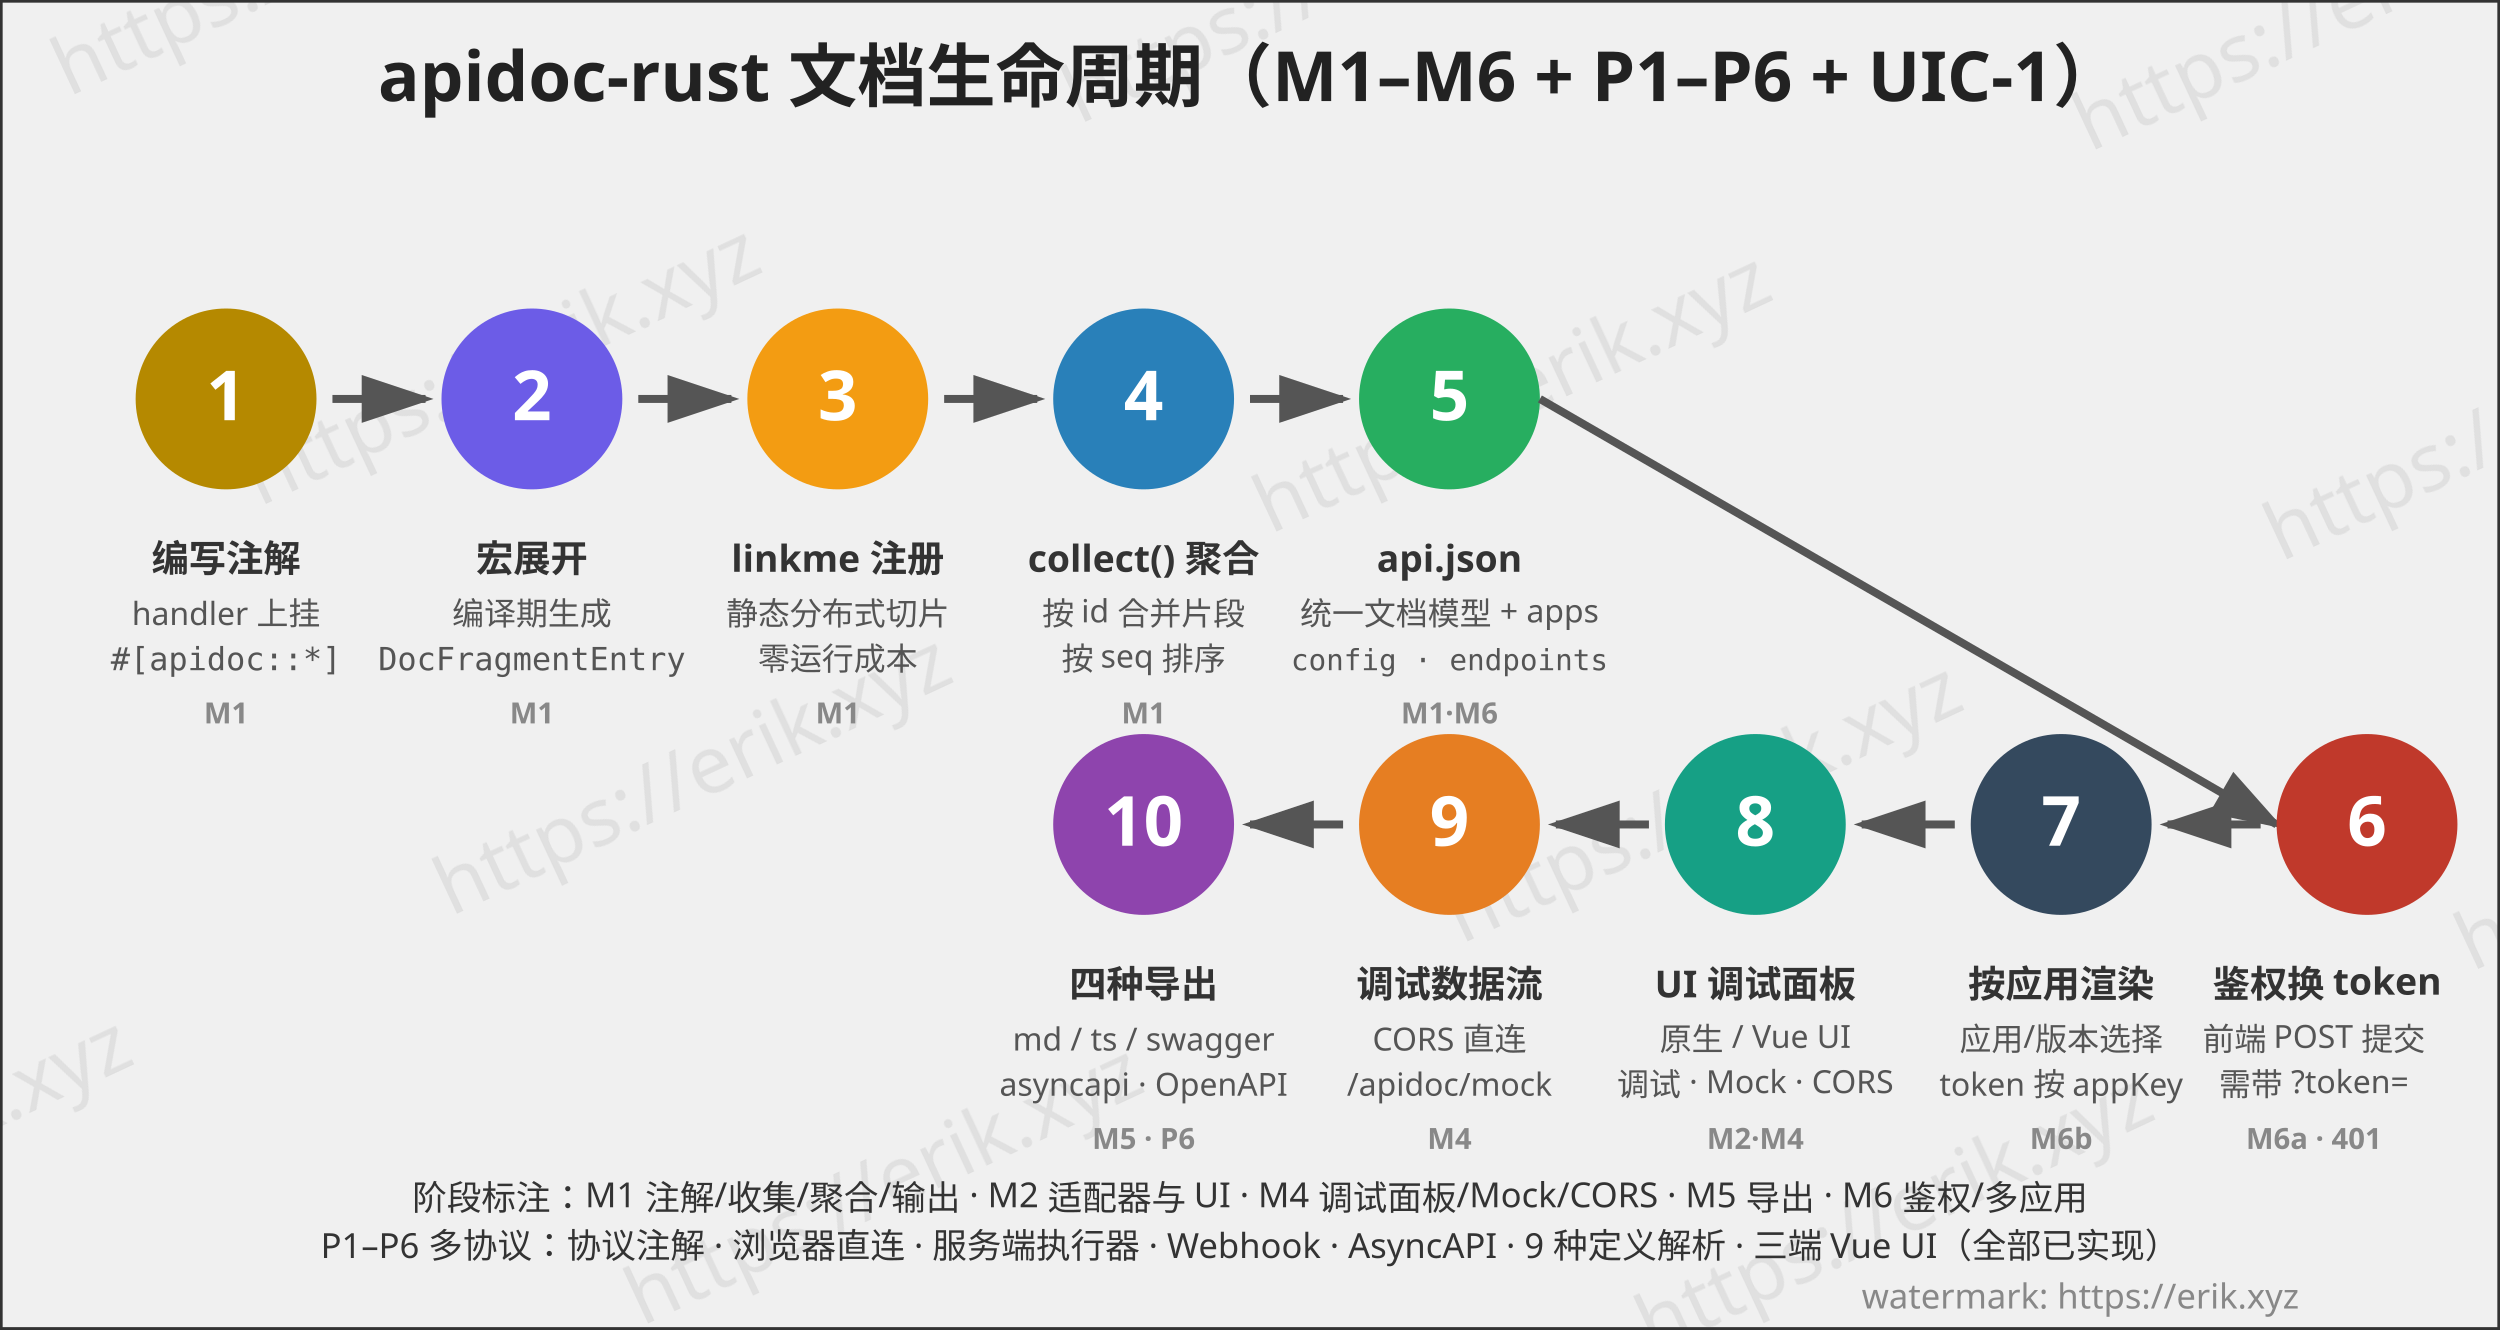
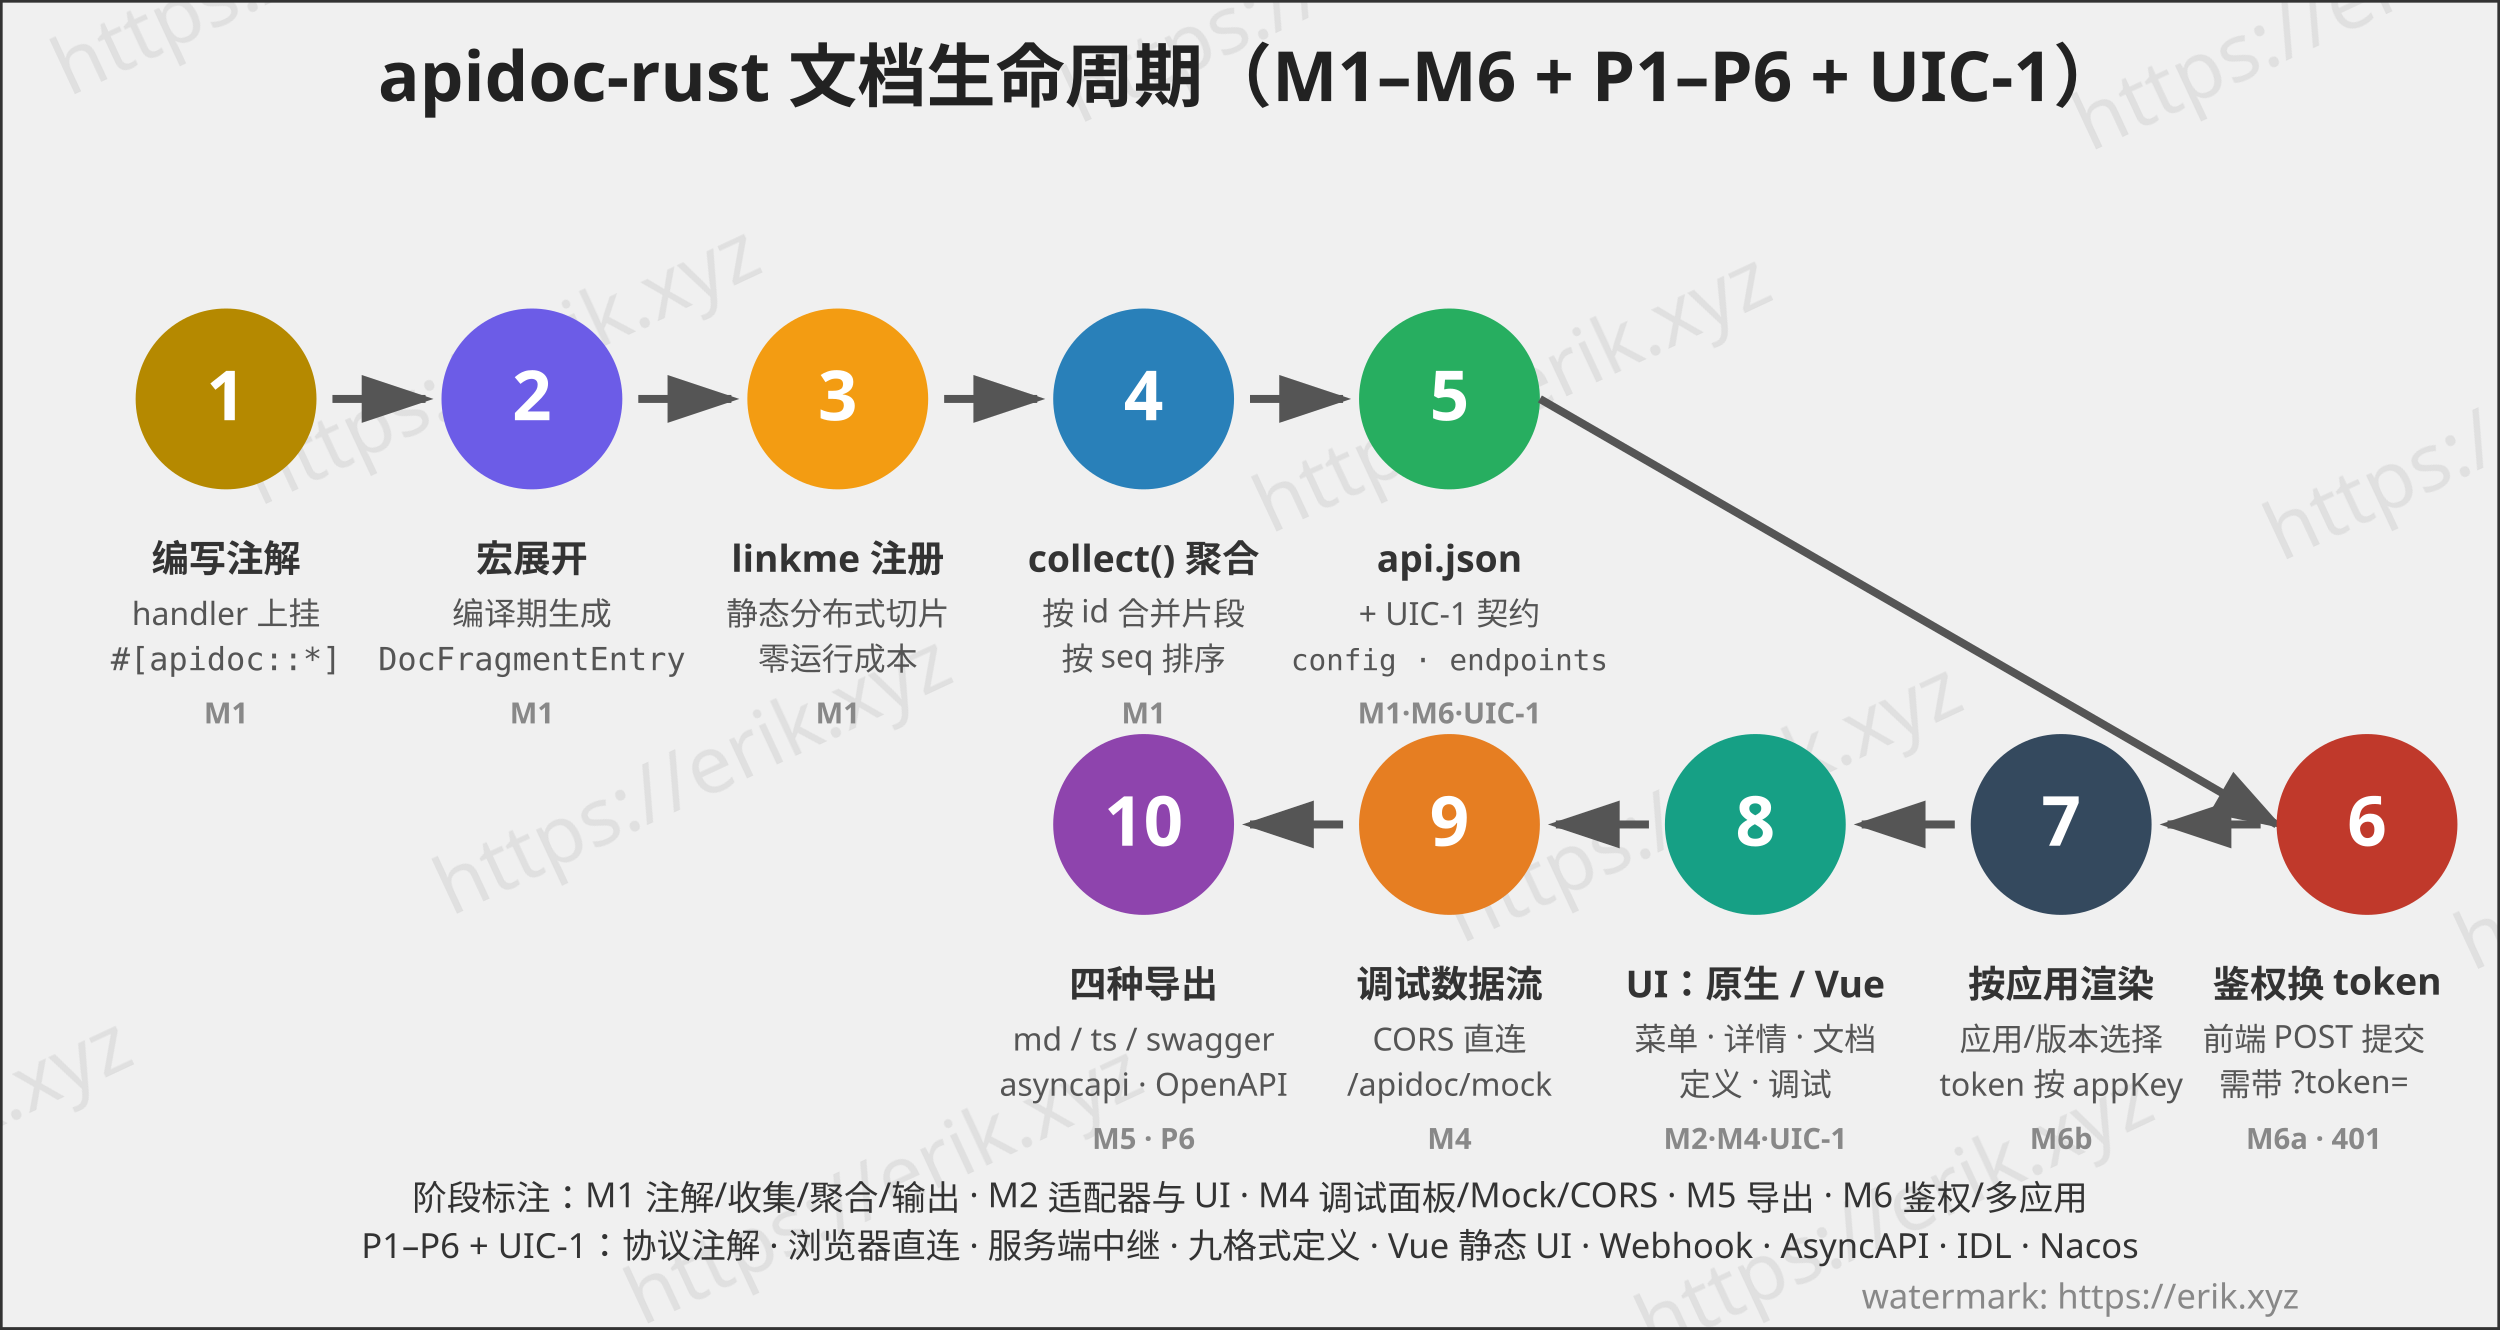
<svg xmlns="http://www.w3.org/2000/svg" viewBox="0 0 940 500" font-family="sans-serif">
  <defs>
    <pattern id="wm" width="340" height="170" patternUnits="userSpaceOnUse" patternTransform="rotate(-25)">
      <text x="8" y="44" font-size="30" fill="#888888" opacity="0.15">https://erik.xyz</text>
    </pattern>
    <marker id="arrow" markerWidth="10" markerHeight="10" refX="8" refY="3" orient="auto">
      <path d="M0,0 L0,6 L9,3 z" fill="#555" />
    </marker>
  </defs>
  <rect width="940" height="500" fill="url(#wm)" />
  <rect x="0" y="0" width="940" height="500" fill="none" stroke="#333" stroke-width="2" />
  <text x="470" y="38" text-anchor="middle" font-size="26" font-weight="bold" fill="#222">apidoc-rust 文档生命周期（M1–M6 + P1–P6 + UIC-1）</text>
  <circle cx="85" cy="150" r="34" fill="#b58900" />
  <text x="85" y="158" text-anchor="middle" font-size="26" fill="#fff" font-weight="bold">1</text>
  <text x="85" y="215" text-anchor="middle" font-size="14" font-weight="bold" fill="#333">编写注解</text>
  <text x="85" y="235" text-anchor="middle" font-size="12" fill="#555">handler 上挂</text>
  <text x="85" y="252" text-anchor="middle" font-size="12" fill="#555" font-family="monospace">#[apidoc::*]</text>
  <text x="85" y="272" text-anchor="middle" font-size="11" fill="#888" font-weight="bold">M1</text>
  <line x1="125" y1="150" x2="160" y2="150" stroke="#555" stroke-width="3" marker-end="url(#arrow)" />
  <circle cx="200" cy="150" r="34" fill="#6c5ce7" />
  <text x="200" y="158" text-anchor="middle" font-size="26" fill="#fff" font-weight="bold">2</text>
  <text x="200" y="215" text-anchor="middle" font-size="14" font-weight="bold" fill="#333">宏展开</text>
  <text x="200" y="235" text-anchor="middle" font-size="12" fill="#555">编译期生成</text>
  <text x="200" y="252" text-anchor="middle" font-size="12" fill="#555" font-family="monospace">DocFragmentEntry</text>
  <text x="200" y="272" text-anchor="middle" font-size="11" fill="#888" font-weight="bold">M1</text>
  <line x1="240" y1="150" x2="275" y2="150" stroke="#555" stroke-width="3" marker-end="url(#arrow)" />
  <circle cx="315" cy="150" r="34" fill="#f39c12" />
  <text x="315" y="158" text-anchor="middle" font-size="26" fill="#fff" font-weight="bold">3</text>
  <text x="315" y="215" text-anchor="middle" font-size="14" font-weight="bold" fill="#333">linkme 注册</text>
  <text x="315" y="235" text-anchor="middle" font-size="12" fill="#555">静态分布式切片</text>
  <text x="315" y="252" text-anchor="middle" font-size="12" fill="#555">零运行成本</text>
  <text x="315" y="272" text-anchor="middle" font-size="11" fill="#888" font-weight="bold">M1</text>
  <line x1="355" y1="150" x2="390" y2="150" stroke="#555" stroke-width="3" marker-end="url(#arrow)" />
  <circle cx="430" cy="150" r="34" fill="#2980b9" />
  <text x="430" y="158" text-anchor="middle" font-size="26" fill="#fff" font-weight="bold">4</text>
  <text x="430" y="215" text-anchor="middle" font-size="14" font-weight="bold" fill="#333">collect() 聚合</text>
  <text x="430" y="235" text-anchor="middle" font-size="12" fill="#555">按 id 合并片段</text>
  <text x="430" y="252" text-anchor="middle" font-size="12" fill="#555">按 seq 排序</text>
  <text x="430" y="272" text-anchor="middle" font-size="11" fill="#888" font-weight="bold">M1</text>
  <line x1="470" y1="150" x2="505" y2="150" stroke="#555" stroke-width="3" marker-end="url(#arrow)" />
  <circle cx="545" cy="150" r="34" fill="#27ae60" />
  <text x="545" y="158" text-anchor="middle" font-size="26" fill="#fff" font-weight="bold">5</text>
  <text x="545" y="215" text-anchor="middle" font-size="14" font-weight="bold" fill="#333">api.json</text>
-   <text x="545" y="235" text-anchor="middle" font-size="12" fill="#555">统一文档模型 + apps</text>
+   <text x="545" y="235" text-anchor="middle" font-size="12" fill="#555">+ UIC-1 契约</text>
  <text x="545" y="252" text-anchor="middle" font-size="11" fill="#555" font-family="monospace">config · endpoints</text>
-   <text x="545" y="272" text-anchor="middle" font-size="11" fill="#888" font-weight="bold">M1·M6</text>
+   <text x="545" y="272" text-anchor="middle" font-size="11" fill="#888" font-weight="bold">M1·M6·UIC-1</text>
  <line x1="579" y1="150" x2="856" y2="310" stroke="#555" stroke-width="3" marker-end="url(#arrow)" />
  <circle cx="890" cy="310" r="34" fill="#c0392b" />
  <text x="890" y="318" text-anchor="middle" font-size="26" fill="#fff" font-weight="bold">6</text>
  <text x="875" y="375" text-anchor="middle" font-size="14" font-weight="bold" fill="#333">鉴权换 token</text>
  <text x="870" y="395" text-anchor="middle" font-size="12" fill="#555">前端 POST 提交</text>
  <text x="870" y="412" text-anchor="middle" font-size="12" fill="#555">需带 ?token=</text>
  <text x="870" y="432" text-anchor="middle" font-size="11" fill="#888" font-weight="bold">M6a · 401</text>
  <line x1="850" y1="310" x2="815" y2="310" stroke="#555" stroke-width="3" marker-end="url(#arrow)" />
  <circle cx="775" cy="310" r="34" fill="#34495e" />
  <text x="775" y="318" text-anchor="middle" font-size="26" fill="#fff" font-weight="bold">7</text>
  <text x="775" y="375" text-anchor="middle" font-size="14" font-weight="bold" fill="#333">按应用渲染</text>
  <text x="775" y="395" text-anchor="middle" font-size="12" fill="#555">应用/版本选择</text>
  <text x="775" y="412" text-anchor="middle" font-size="12" fill="#555">token 按 appKey</text>
  <text x="775" y="432" text-anchor="middle" font-size="11" fill="#888" font-weight="bold">M6b</text>
  <line x1="735" y1="310" x2="700" y2="310" stroke="#555" stroke-width="3" marker-end="url(#arrow)" />
  <circle cx="660" cy="310" r="34" fill="#16a085" />
  <text x="660" y="318" text-anchor="middle" font-size="26" fill="#fff" font-weight="bold">8</text>
-   <text x="660" y="375" text-anchor="middle" font-size="14" font-weight="bold" fill="#333">UI 调试面板</text>
-   <text x="660" y="395" text-anchor="middle" font-size="12" fill="#555">原生 / Vue UI</text>
-   <text x="660" y="412" text-anchor="middle" font-size="12" fill="#555">调试 · Mock · CORS</text>
-   <text x="660" y="432" text-anchor="middle" font-size="11" fill="#888" font-weight="bold">M2·M4</text>
+   <text x="660" y="375" text-anchor="middle" font-size="14" font-weight="bold" fill="#333">UI：原生 / Vue</text>
+   <text x="660" y="395" text-anchor="middle" font-size="12" fill="#555">菜单 · 详情 · 文档</text>
+   <text x="660" y="412" text-anchor="middle" font-size="12" fill="#555">定义 · 调试</text>
+   <text x="660" y="432" text-anchor="middle" font-size="11" fill="#888" font-weight="bold">M2·M4·UIC-1</text>
  <line x1="620" y1="310" x2="585" y2="310" stroke="#555" stroke-width="3" marker-end="url(#arrow)" />
  <circle cx="545" cy="310" r="34" fill="#e67e22" />
  <text x="545" y="318" text-anchor="middle" font-size="26" fill="#fff" font-weight="bold">9</text>
  <text x="545" y="375" text-anchor="middle" font-size="14" font-weight="bold" fill="#333">调试数据流</text>
  <text x="545" y="395" text-anchor="middle" font-size="12" fill="#555">CORS 直连</text>
  <text x="545" y="412" text-anchor="middle" font-size="12" fill="#555">/apidoc/mock</text>
  <text x="545" y="432" text-anchor="middle" font-size="11" fill="#888" font-weight="bold">M4</text>
  <line x1="505" y1="310" x2="470" y2="310" stroke="#555" stroke-width="3" marker-end="url(#arrow)" />
  <circle cx="430" cy="310" r="34" fill="#8e44ad" />
  <text x="430" y="318" text-anchor="middle" font-size="26" fill="#fff" font-weight="bold">10</text>
  <text x="430" y="375" text-anchor="middle" font-size="14" font-weight="bold" fill="#333">四种导出</text>
  <text x="430" y="395" text-anchor="middle" font-size="12" fill="#555">md / ts / swagger</text>
  <text x="430" y="412" text-anchor="middle" font-size="12" fill="#555">asyncapi · OpenAPI</text>
  <text x="430" y="432" text-anchor="middle" font-size="11" fill="#888" font-weight="bold">M5 · P6</text>
  <text x="470" y="455" text-anchor="middle" font-size="13" fill="#333">阶段标注：M1 注解/收集/聚合/输出 · M2 适配器与 UI · M4 调试面板/Mock/CORS · M5 导出 · M6 鉴权/多应用</text>
-   <text x="470" y="473" text-anchor="middle" font-size="13" fill="#333">P1–P6 多协议：协议注解 · 浏览器直连 · 服务端执行器 · Webhook · AsyncAPI · 9 种定义解析 · 三端 Vue UI（全部已实现）</text>
+   <text x="470" y="473" text-anchor="middle" font-size="13" fill="#333">P1–P6 + UIC-1：协议注解 · 浏览器直连 · 服务端中继 · 九格式定义 · Vue 静态 UI · Webhook · AsyncAPI · IDL · Nacos</text>
  <text x="700" y="492" font-size="13" fill="#888">watermark: https://erik.xyz</text>
</svg>
